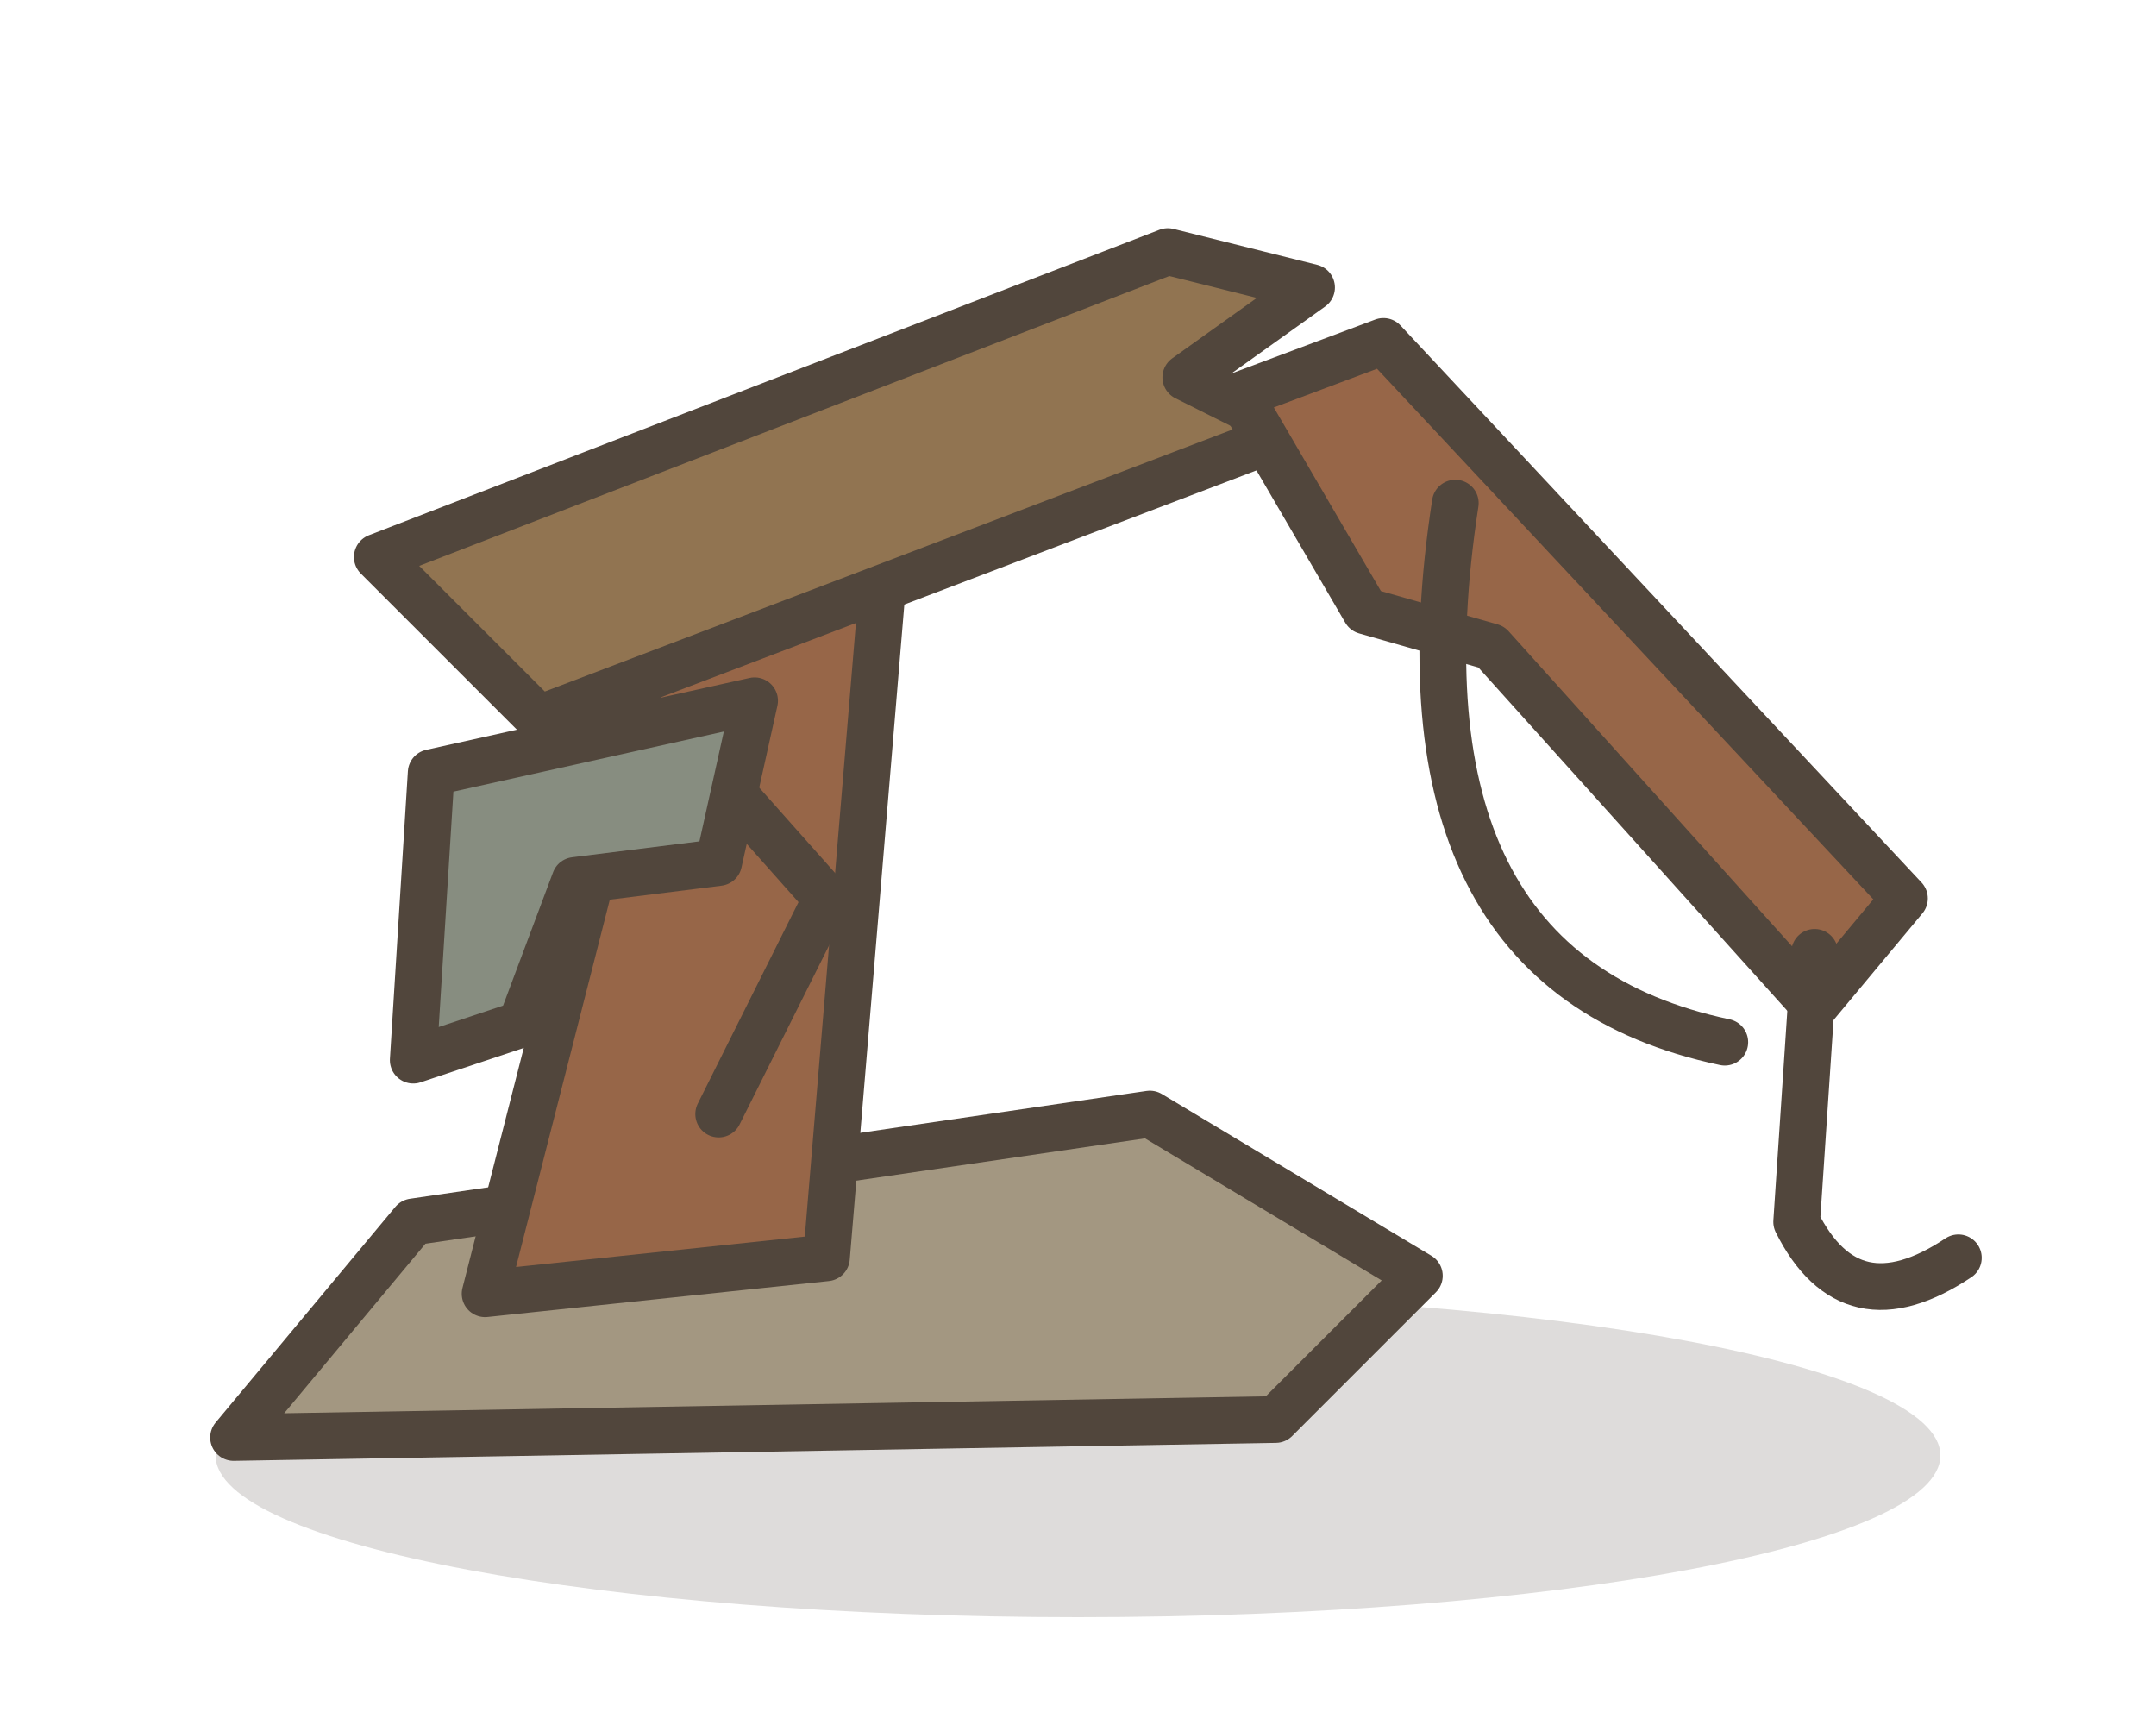
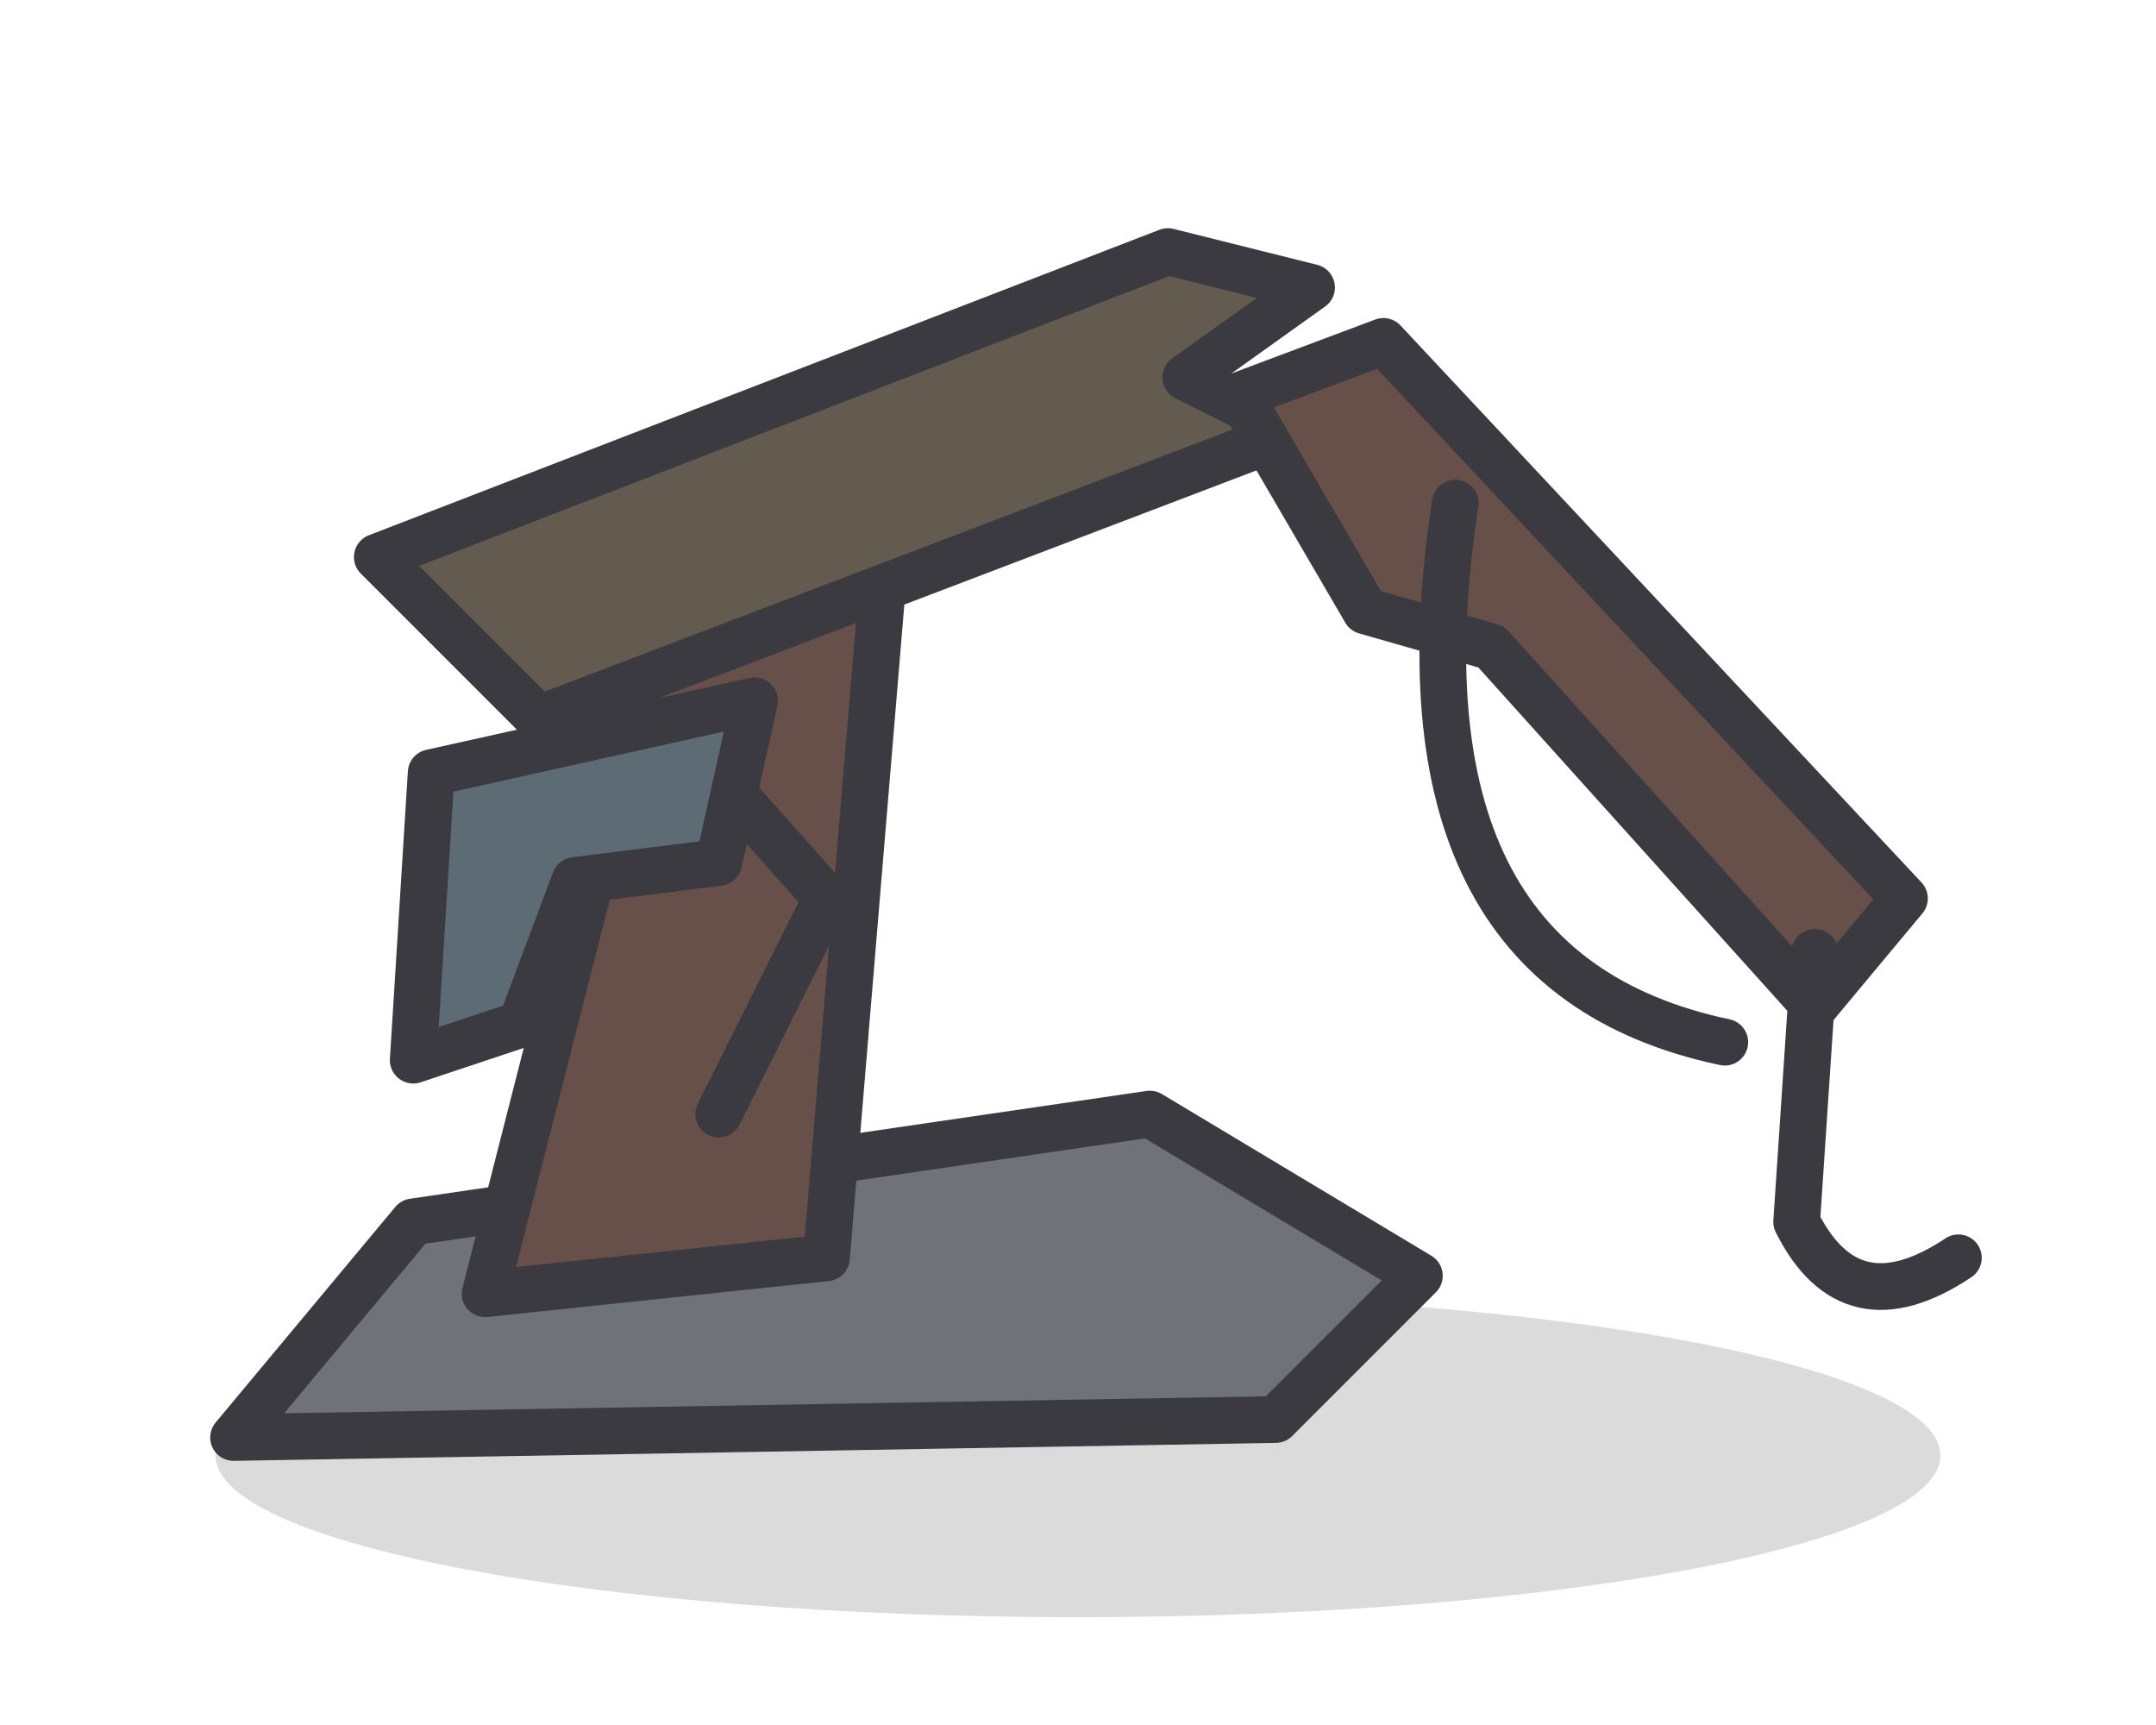
<svg xmlns="http://www.w3.org/2000/svg" width="120" height="96" viewBox="0 0 120 96">
-   <ellipse cx="60" cy="81" rx="48" ry="9" fill="#473f38" opacity=".18" />
-   <g stroke="#51463c" stroke-width="2.6" stroke-linejoin="round" stroke-linecap="round">
-     <path d="m13 80 10-12 41-6 15 9-8 8z" fill="#a39781" />
-     <path d="m27 72 12-47 11-3-4 48z" fill="#976648" />
-     <path d="m21 31 44-17 8 2-7 5 6 3-42 16z" fill="#917451" />
-     <path d="m69 22 8-3 29 31-5 6-18-20-7-2z" fill="#976648" />
+   <ellipse cx="60" cy="81" rx="48" ry="9" fill="#35353d" opacity=".18" />
+   <g stroke="#3b3a40" stroke-width="2.6" stroke-linejoin="round" stroke-linecap="round">
+     <path d="m13 80 10-12 41-6 15 9-8 8z" fill="#6f7276" />
+     <path d="m27 72 12-47 11-3-4 48z" fill="#675049" />
+     <path d="m21 31 44-17 8 2-7 5 6 3-42 16z" fill="#635a50" />
+     <path d="m69 22 8-3 29 31-5 6-18-20-7-2z" fill="#675049" />
    <path d="m40 62 6-12-8-9m43-13q-4 26 15 30m5-5-1 15q3 6 9 2" fill="none" />
-     <path d="m24 43 18-4-2 9-8 1-3 8-6 2z" fill="#878d80" />
+     <path d="m24 43 18-4-2 9-8 1-3 8-6 2z" fill="#5d6b75" />
  </g>
</svg>
